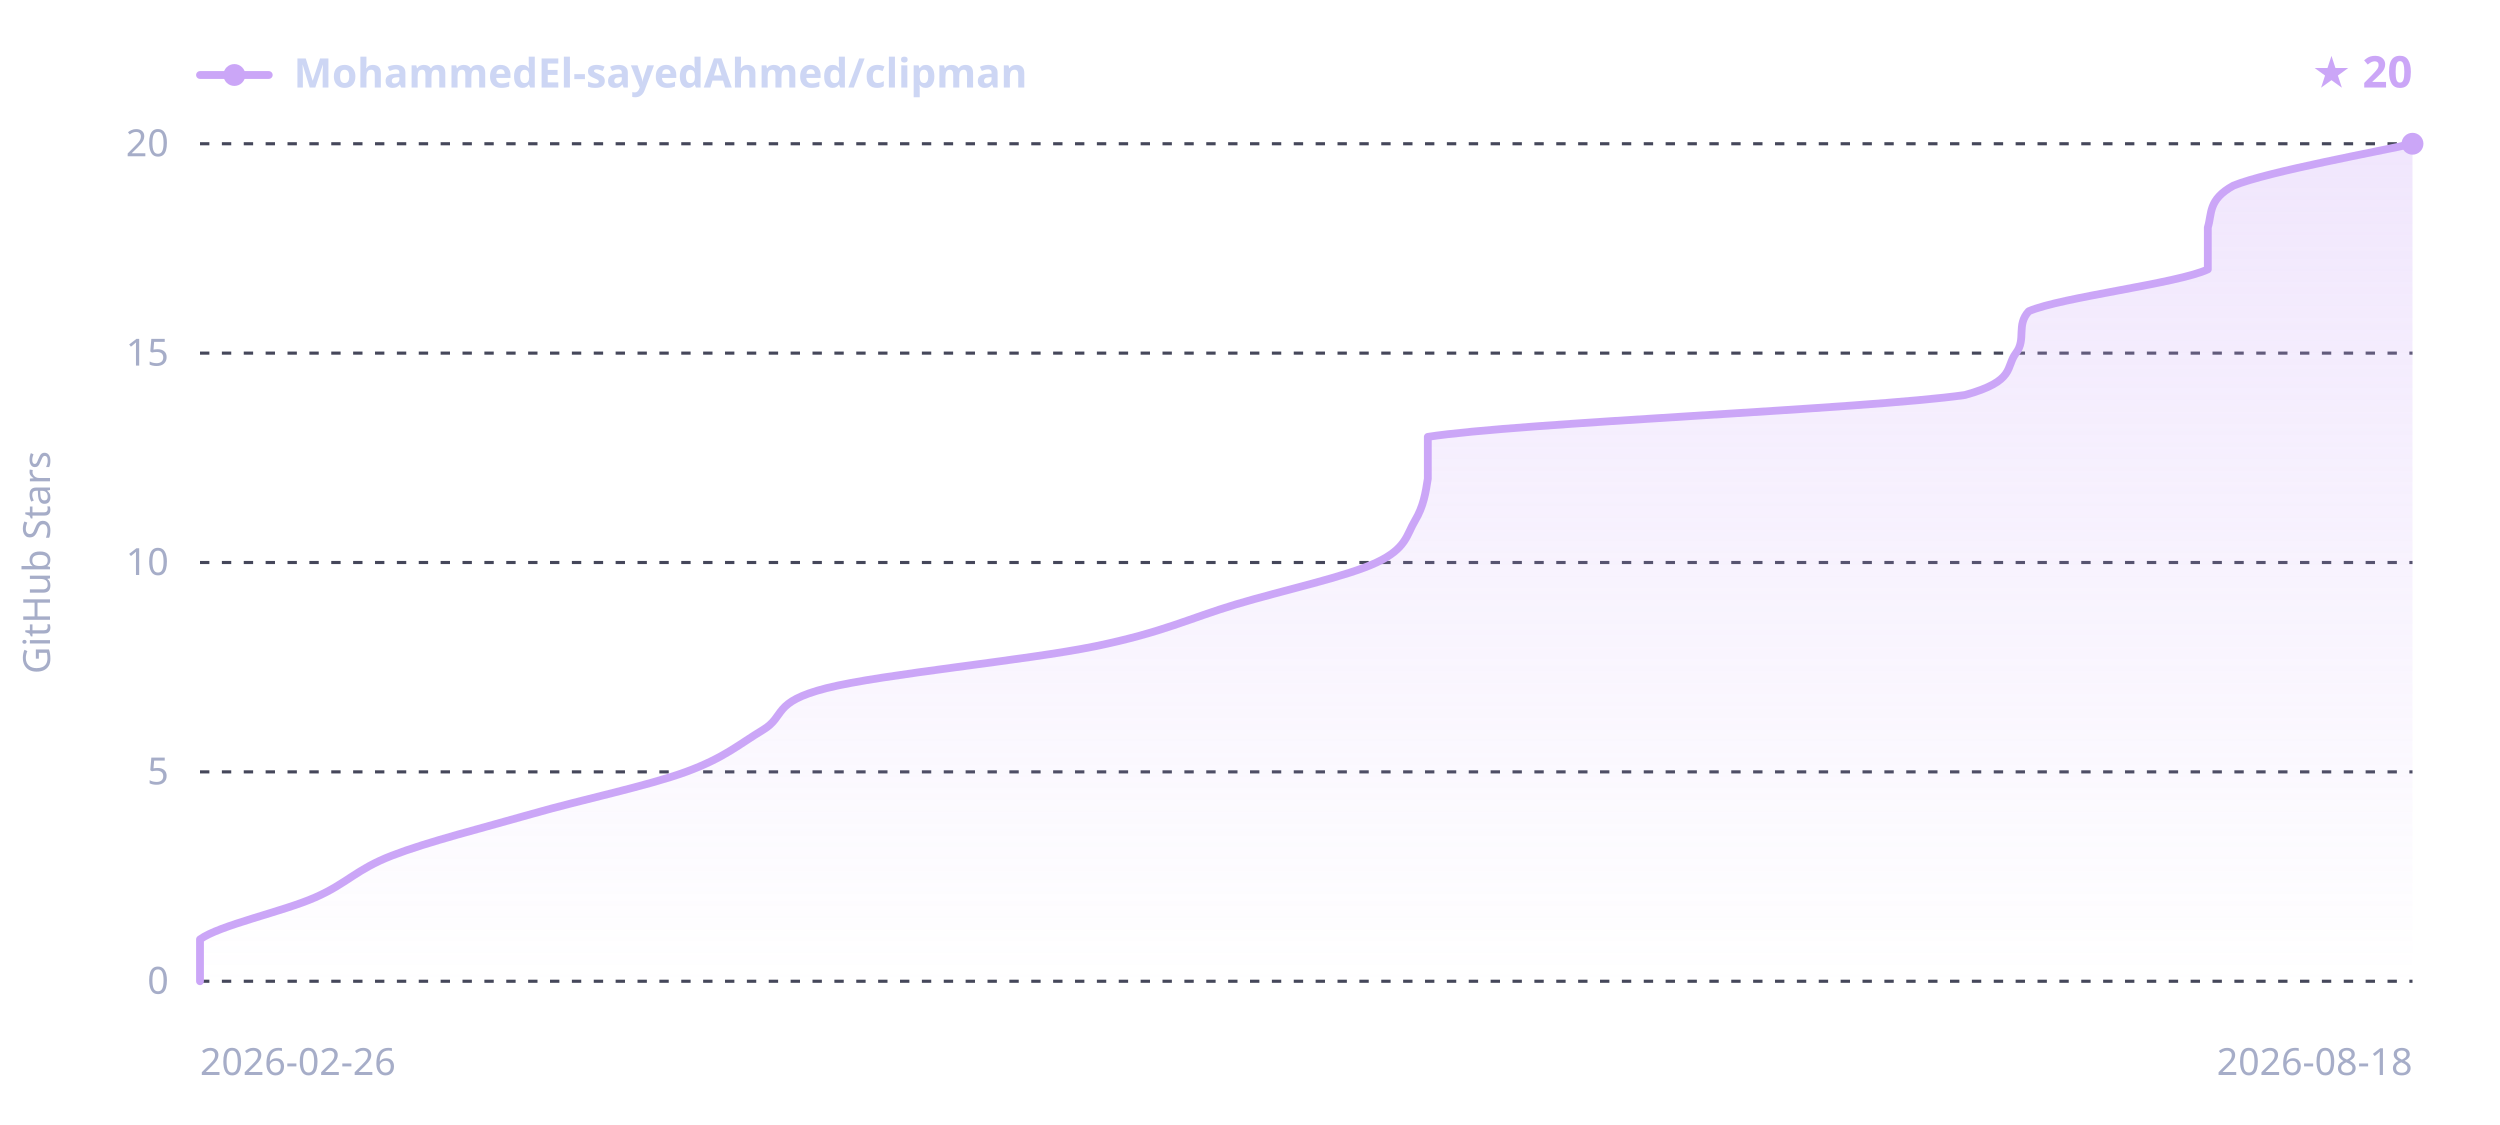
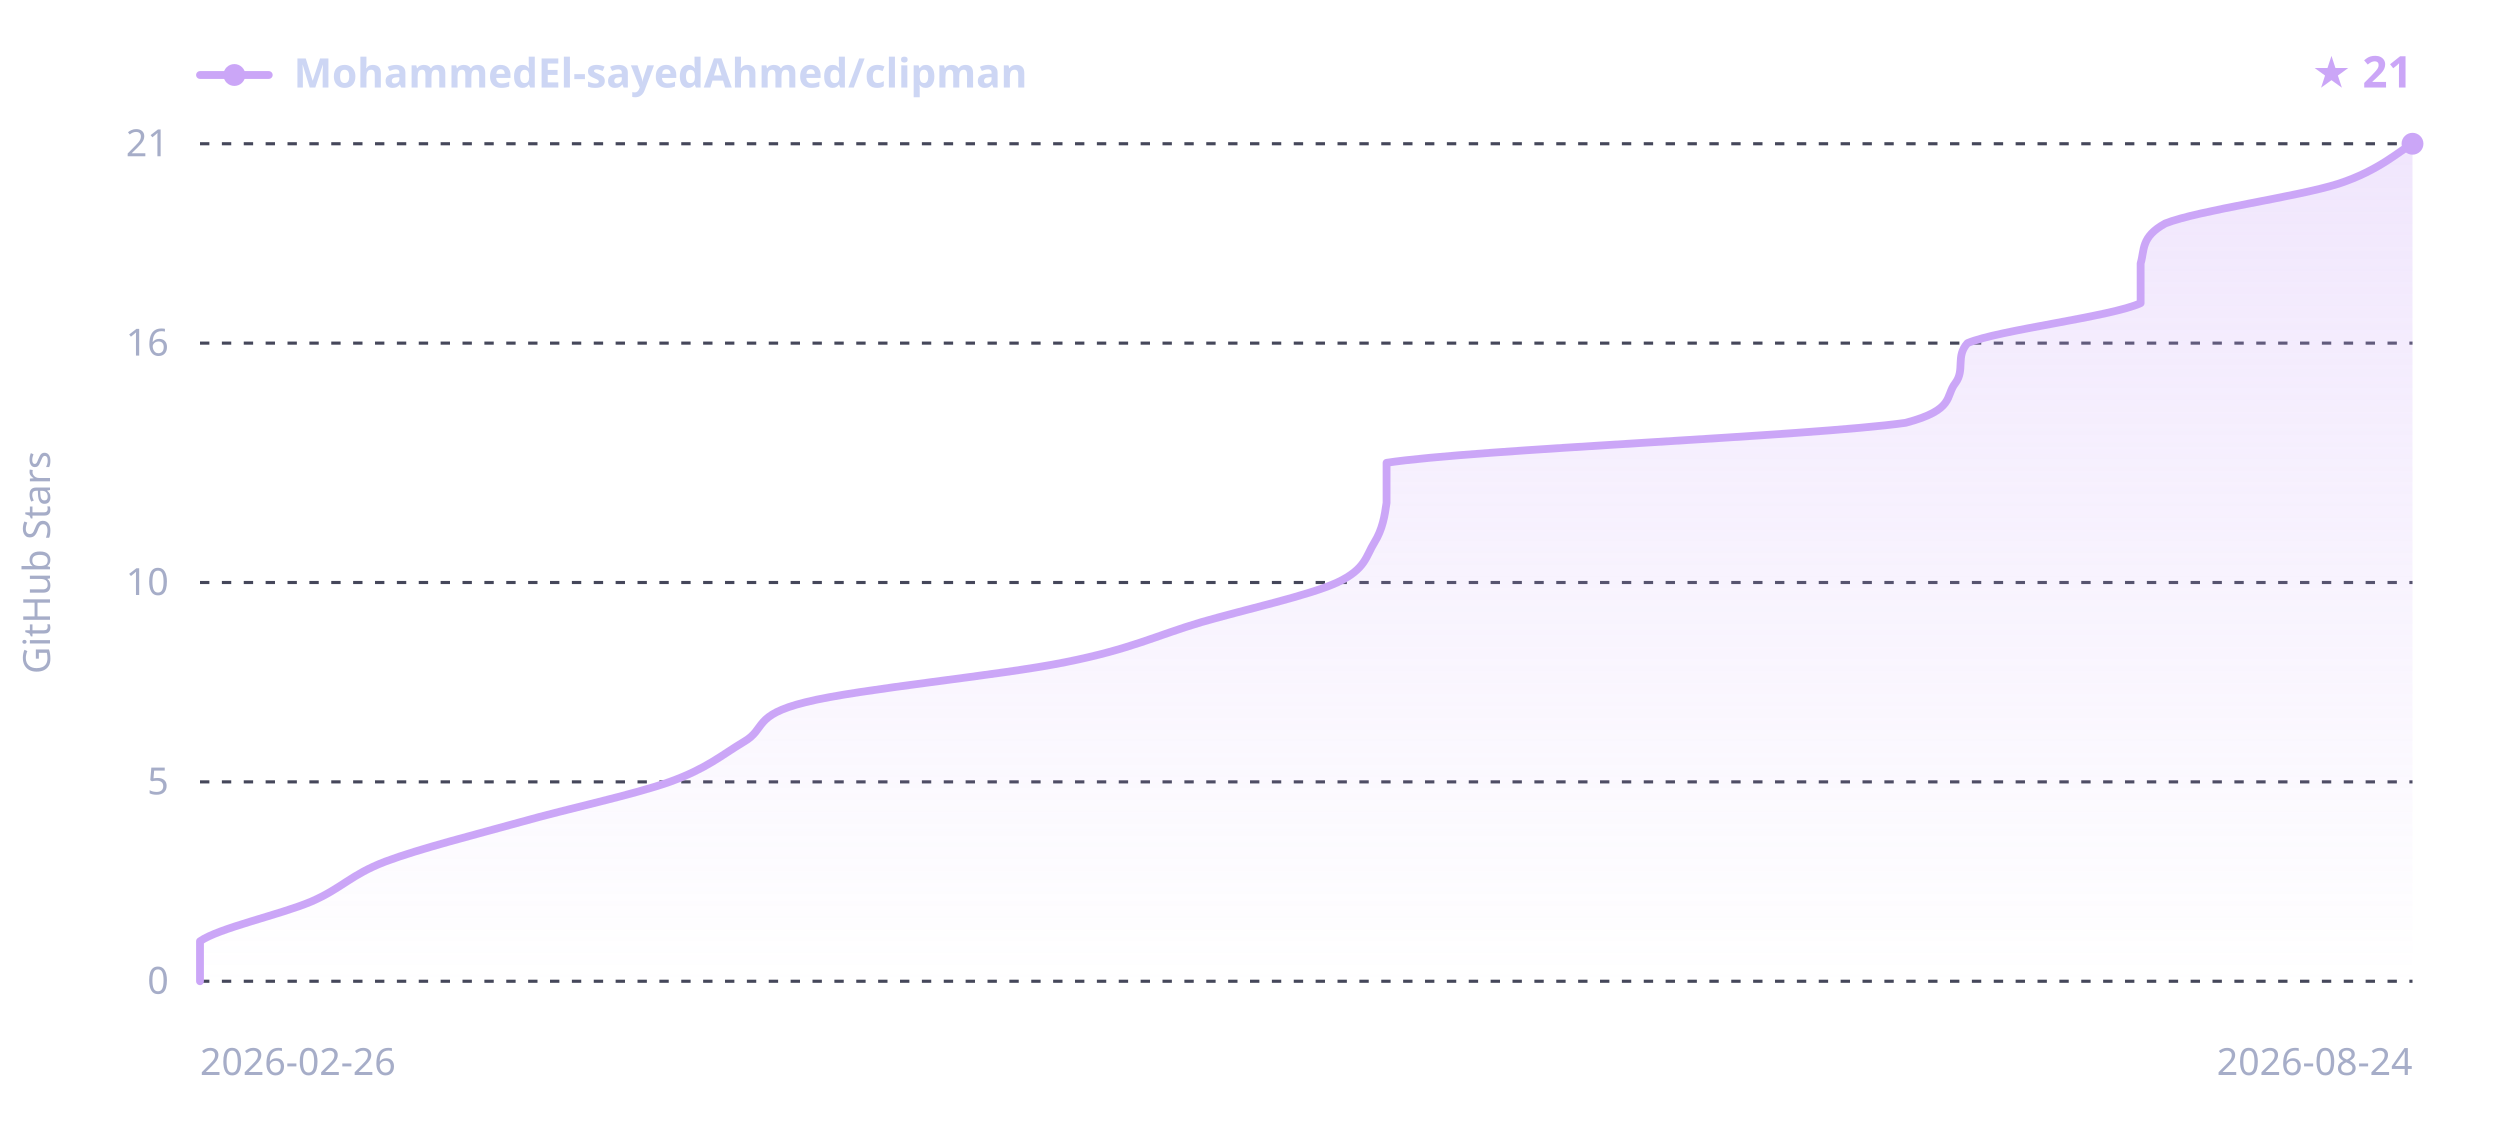
<svg xmlns="http://www.w3.org/2000/svg" width="800" height="360" viewBox="0 0 800 360" font-family="sans-serif">
  <defs>
    <linearGradient id="sh-grad-d" x1="0" y1="0" x2="0" y2="1">
      <stop offset="0" stop-color="#cba6f7" stop-opacity="0.28" />
      <stop offset="1" stop-color="#cba6f7" stop-opacity="0" />
    </linearGradient>
  </defs>
  <line x1="64" y1="314.0" x2="772" y2="314.0" stroke="#45475a" stroke-width="1" stroke-dasharray="3,4" />
-   <line x1="64" y1="247.0" x2="772" y2="247.0" stroke="#45475a" stroke-width="1" stroke-dasharray="3,4" />
-   <line x1="64" y1="180.0" x2="772" y2="180.0" stroke="#45475a" stroke-width="1" stroke-dasharray="3,4" />
-   <line x1="64" y1="113.0" x2="772" y2="113.0" stroke="#45475a" stroke-width="1" stroke-dasharray="3,4" />
+   <line x1="64" y1="250.2" x2="772" y2="250.2" stroke="#45475a" stroke-width="1" stroke-dasharray="3,4" />
+   <line x1="64" y1="186.4" x2="772" y2="186.4" stroke="#45475a" stroke-width="1" stroke-dasharray="3,4" />
+   <line x1="64" y1="109.8" x2="772" y2="109.8" stroke="#45475a" stroke-width="1" stroke-dasharray="3,4" />
  <line x1="64" y1="46.0" x2="772" y2="46.0" stroke="#45475a" stroke-width="1" stroke-dasharray="3,4" />
-   <path d="M64.0,314.0 C64.0,311.8 64.0,305.1 64.0,300.6 C70.1,296.1 90.6,291.7 100.8,287.2 C111.1,282.7 113.8,278.3 125.4,273.8 C137.0,269.3 154.7,264.9 170.4,260.4 C186.1,255.9 207.2,251.5 219.5,247.0 C231.8,242.5 236.6,238.1 244.1,233.6 C251.6,229.1 246.8,224.7 264.5,220.2 C282.3,215.7 328.6,211.3 350.5,206.8 C372.3,202.3 380.5,197.9 395.5,193.4 C410.5,188.9 431.0,184.5 440.5,180.0 C450.1,175.5 450.1,171.1 452.8,166.6 C455.5,162.1 456.2,157.7 456.9,153.2 C456.9,148.7 456.9,144.3 456.9,139.8 C485.5,135.3 597.4,130.9 628.8,126.4 C645.1,121.9 641.7,117.5 645.1,113.0 C648.5,108.5 645.1,104.1 649.2,99.6 C659.5,95.1 697.0,90.7 706.5,86.2 C706.5,81.7 706.5,77.3 706.5,72.8 C707.9,68.3 706.5,63.9 714.7,59.4 C725.6,54.9 762.5,48.2 772.0,46.0 L772.0,314.0 L64.0,314.0 Z" fill="url(#sh-grad-d)" />
-   <path d="M64.0,314.0 C64.0,311.8 64.0,305.1 64.0,300.6 C70.1,296.1 90.6,291.7 100.8,287.2 C111.1,282.7 113.8,278.3 125.4,273.8 C137.0,269.3 154.7,264.9 170.4,260.4 C186.1,255.9 207.2,251.5 219.5,247.0 C231.8,242.5 236.6,238.1 244.1,233.6 C251.6,229.1 246.8,224.7 264.5,220.2 C282.3,215.7 328.6,211.3 350.5,206.8 C372.3,202.3 380.5,197.9 395.5,193.4 C410.5,188.9 431.0,184.5 440.5,180.0 C450.1,175.5 450.1,171.1 452.8,166.6 C455.5,162.1 456.2,157.7 456.9,153.2 C456.9,148.7 456.9,144.3 456.9,139.8 C485.5,135.3 597.4,130.9 628.8,126.4 C645.1,121.9 641.7,117.5 645.1,113.0 C648.5,108.5 645.1,104.1 649.2,99.6 C659.5,95.1 697.0,90.7 706.5,86.2 C706.5,81.7 706.5,77.3 706.5,72.8 C707.9,68.3 706.5,63.9 714.7,59.4 C725.6,54.9 762.5,48.2 772.0,46.0" fill="none" stroke="#cba6f7" stroke-width="2.5" stroke-linejoin="round" stroke-linecap="round" />
+   <path d="M64.0,314.0 C64.0,311.9 64.0,305.5 64.0,301.2 C69.9,297.0 89.7,292.7 99.6,288.5 C109.5,284.2 112.1,280.0 123.3,275.7 C134.5,271.5 151.7,267.2 166.8,263.0 C182.0,258.7 202.4,254.4 214.3,250.2 C226.2,245.9 230.8,241.7 238.0,237.4 C245.3,233.2 240.7,228.9 257.8,224.7 C274.9,220.4 319.8,216.2 340.9,211.9 C362.0,207.7 369.9,203.4 384.4,199.1 C398.9,194.9 418.7,190.6 427.9,186.4 C437.1,182.1 437.1,177.9 439.8,173.6 C442.4,169.4 443.1,165.1 443.7,160.9 C443.7,156.6 443.7,152.3 443.7,148.1 C471.4,143.8 579.5,139.6 609.8,135.3 C625.7,131.1 622.4,126.8 625.7,122.6 C628.9,118.3 625.7,114.1 629.6,109.8 C639.5,105.6 675.8,101.3 685.0,97.0 C685.0,92.8 685.0,88.5 685.0,84.3 C686.3,80.0 685.0,75.8 692.9,71.5 C703.4,67.3 735.1,63.0 748.3,58.8 C761.5,54.5 768.0,48.1 772.0,46.0 L772.0,314.0 L64.0,314.0 Z" fill="url(#sh-grad-d)" />
+   <path d="M64.0,314.0 C64.0,311.9 64.0,305.5 64.0,301.2 C69.9,297.0 89.7,292.7 99.6,288.5 C109.5,284.2 112.1,280.0 123.3,275.7 C134.5,271.5 151.7,267.2 166.8,263.0 C182.0,258.7 202.4,254.4 214.3,250.2 C226.2,245.9 230.8,241.7 238.0,237.4 C245.3,233.2 240.7,228.9 257.8,224.7 C274.9,220.4 319.8,216.2 340.9,211.9 C362.0,207.7 369.9,203.4 384.4,199.1 C398.9,194.9 418.7,190.6 427.9,186.4 C437.1,182.1 437.1,177.9 439.8,173.6 C442.4,169.4 443.1,165.1 443.7,160.9 C443.7,156.6 443.7,152.3 443.7,148.1 C471.4,143.8 579.5,139.6 609.8,135.3 C625.7,131.1 622.4,126.8 625.7,122.6 C628.9,118.3 625.7,114.1 629.6,109.8 C639.5,105.6 675.8,101.3 685.0,97.0 C685.0,92.8 685.0,88.5 685.0,84.3 C686.3,80.0 685.0,75.8 692.9,71.5 C703.4,67.3 735.1,63.0 748.3,58.8 C761.5,54.5 768.0,48.1 772.0,46.0" fill="none" stroke="#cba6f7" stroke-width="2.5" stroke-linejoin="round" stroke-linecap="round" />
  <circle cx="772.0" cy="46.0" r="3.5" fill="#cba6f7" />
  <line x1="64" y1="24" x2="86" y2="24" stroke="#cba6f7" stroke-width="2.5" stroke-linecap="round" />
  <circle cx="75" cy="24" r="3.5" fill="#cba6f7" />
  <text x="94" y="28" fill="#cdd6f4" font-size="13" font-weight="600" font-family="sans-serif">MohammedEl-sayedAhmed/clipman</text>
-   <text x="772" y="28" text-anchor="end" fill="#cba6f7" font-size="14" font-weight="700" font-family="sans-serif">★ 20</text>
+   <text x="772" y="28" text-anchor="end" fill="#cba6f7" font-size="14" font-weight="700" font-family="sans-serif">★ 21</text>
  <text x="54" y="318.0" text-anchor="end" fill="#a6adc8" font-size="12" font-family="sans-serif">0</text>
-   <text x="54" y="251.0" text-anchor="end" fill="#a6adc8" font-size="12" font-family="sans-serif">5</text>
-   <text x="54" y="184.0" text-anchor="end" fill="#a6adc8" font-size="12" font-family="sans-serif">10</text>
-   <text x="54" y="117.0" text-anchor="end" fill="#a6adc8" font-size="12" font-family="sans-serif">15</text>
-   <text x="54" y="50.0" text-anchor="end" fill="#a6adc8" font-size="12" font-family="sans-serif">20</text>
+   <text x="54" y="254.2" text-anchor="end" fill="#a6adc8" font-size="12" font-family="sans-serif">5</text>
+   <text x="54" y="190.4" text-anchor="end" fill="#a6adc8" font-size="12" font-family="sans-serif">10</text>
+   <text x="54" y="113.8" text-anchor="end" fill="#a6adc8" font-size="12" font-family="sans-serif">16</text>
+   <text x="54" y="50.0" text-anchor="end" fill="#a6adc8" font-size="12" font-family="sans-serif">21</text>
  <text x="64" y="344" fill="#a6adc8" font-size="12" font-family="sans-serif">2026-02-26</text>
-   <text x="772" y="344" text-anchor="end" fill="#a6adc8" font-size="12" font-family="sans-serif">2026-08-18</text>
+   <text x="772" y="344" text-anchor="end" fill="#a6adc8" font-size="12" font-family="sans-serif">2026-08-24</text>
  <text x="16" y="180.0" fill="#a6adc8" font-size="12" font-family="sans-serif" text-anchor="middle" transform="rotate(-90 16 180.0)">GitHub Stars</text>
</svg>
